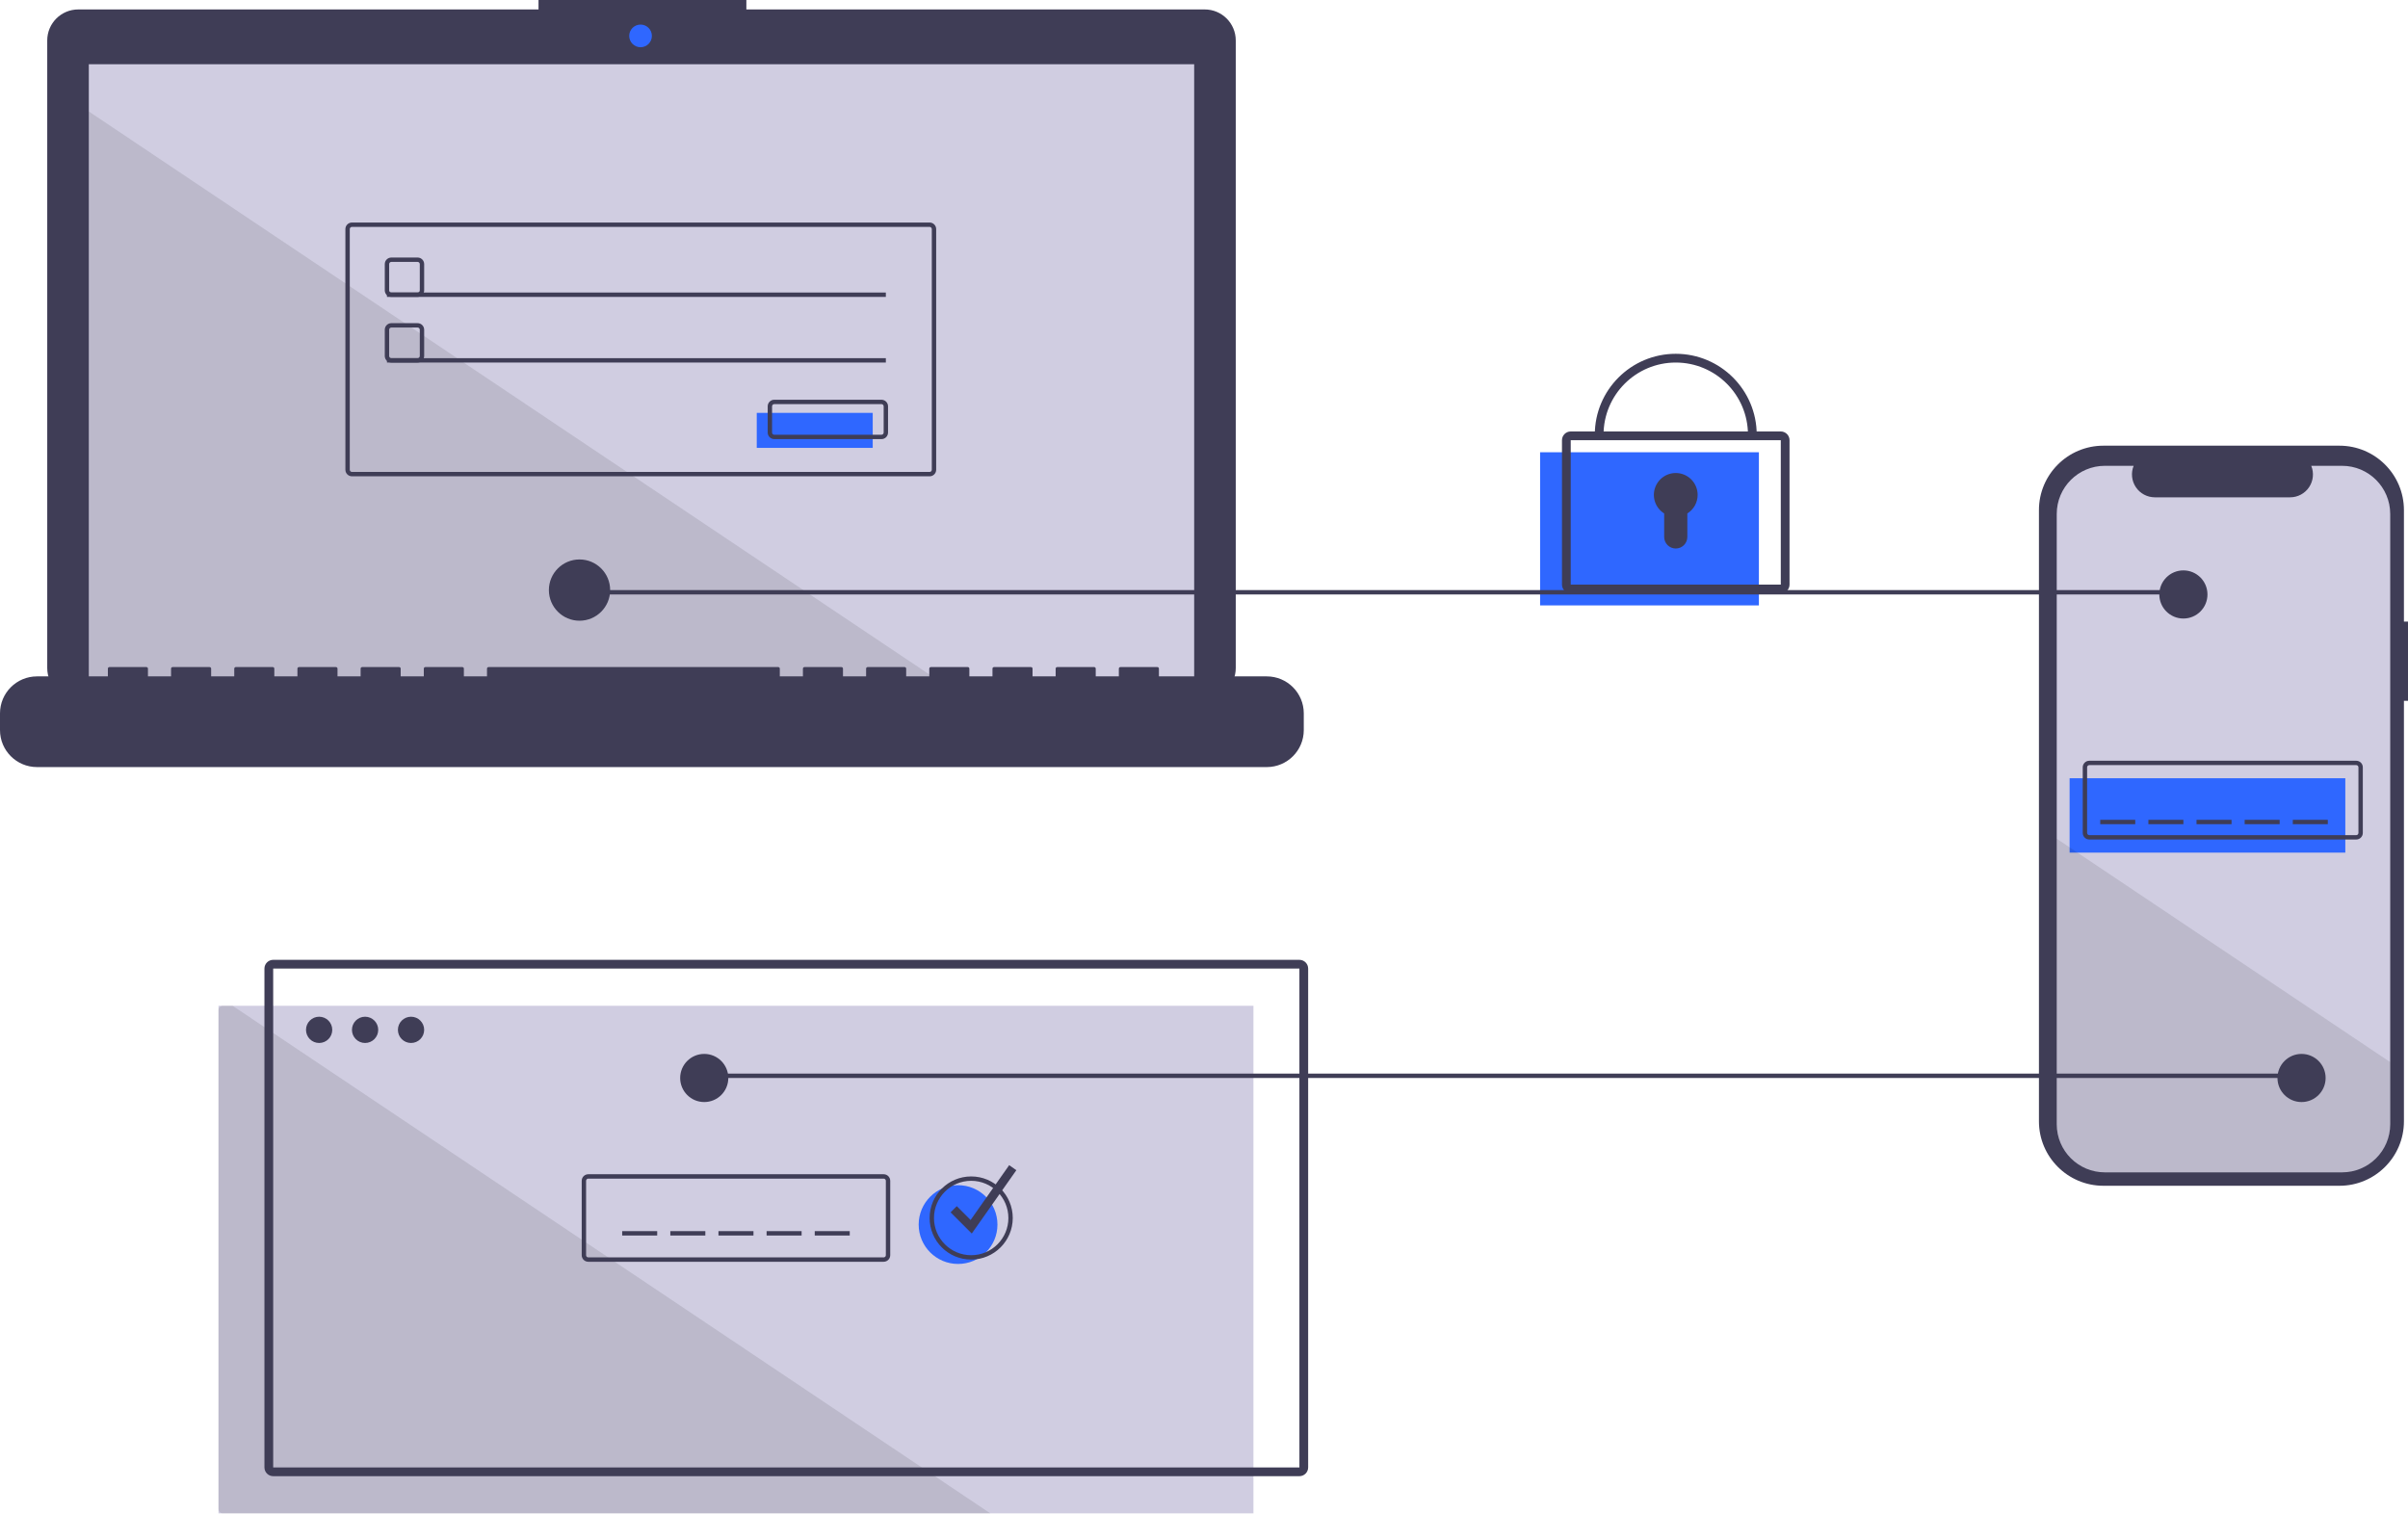
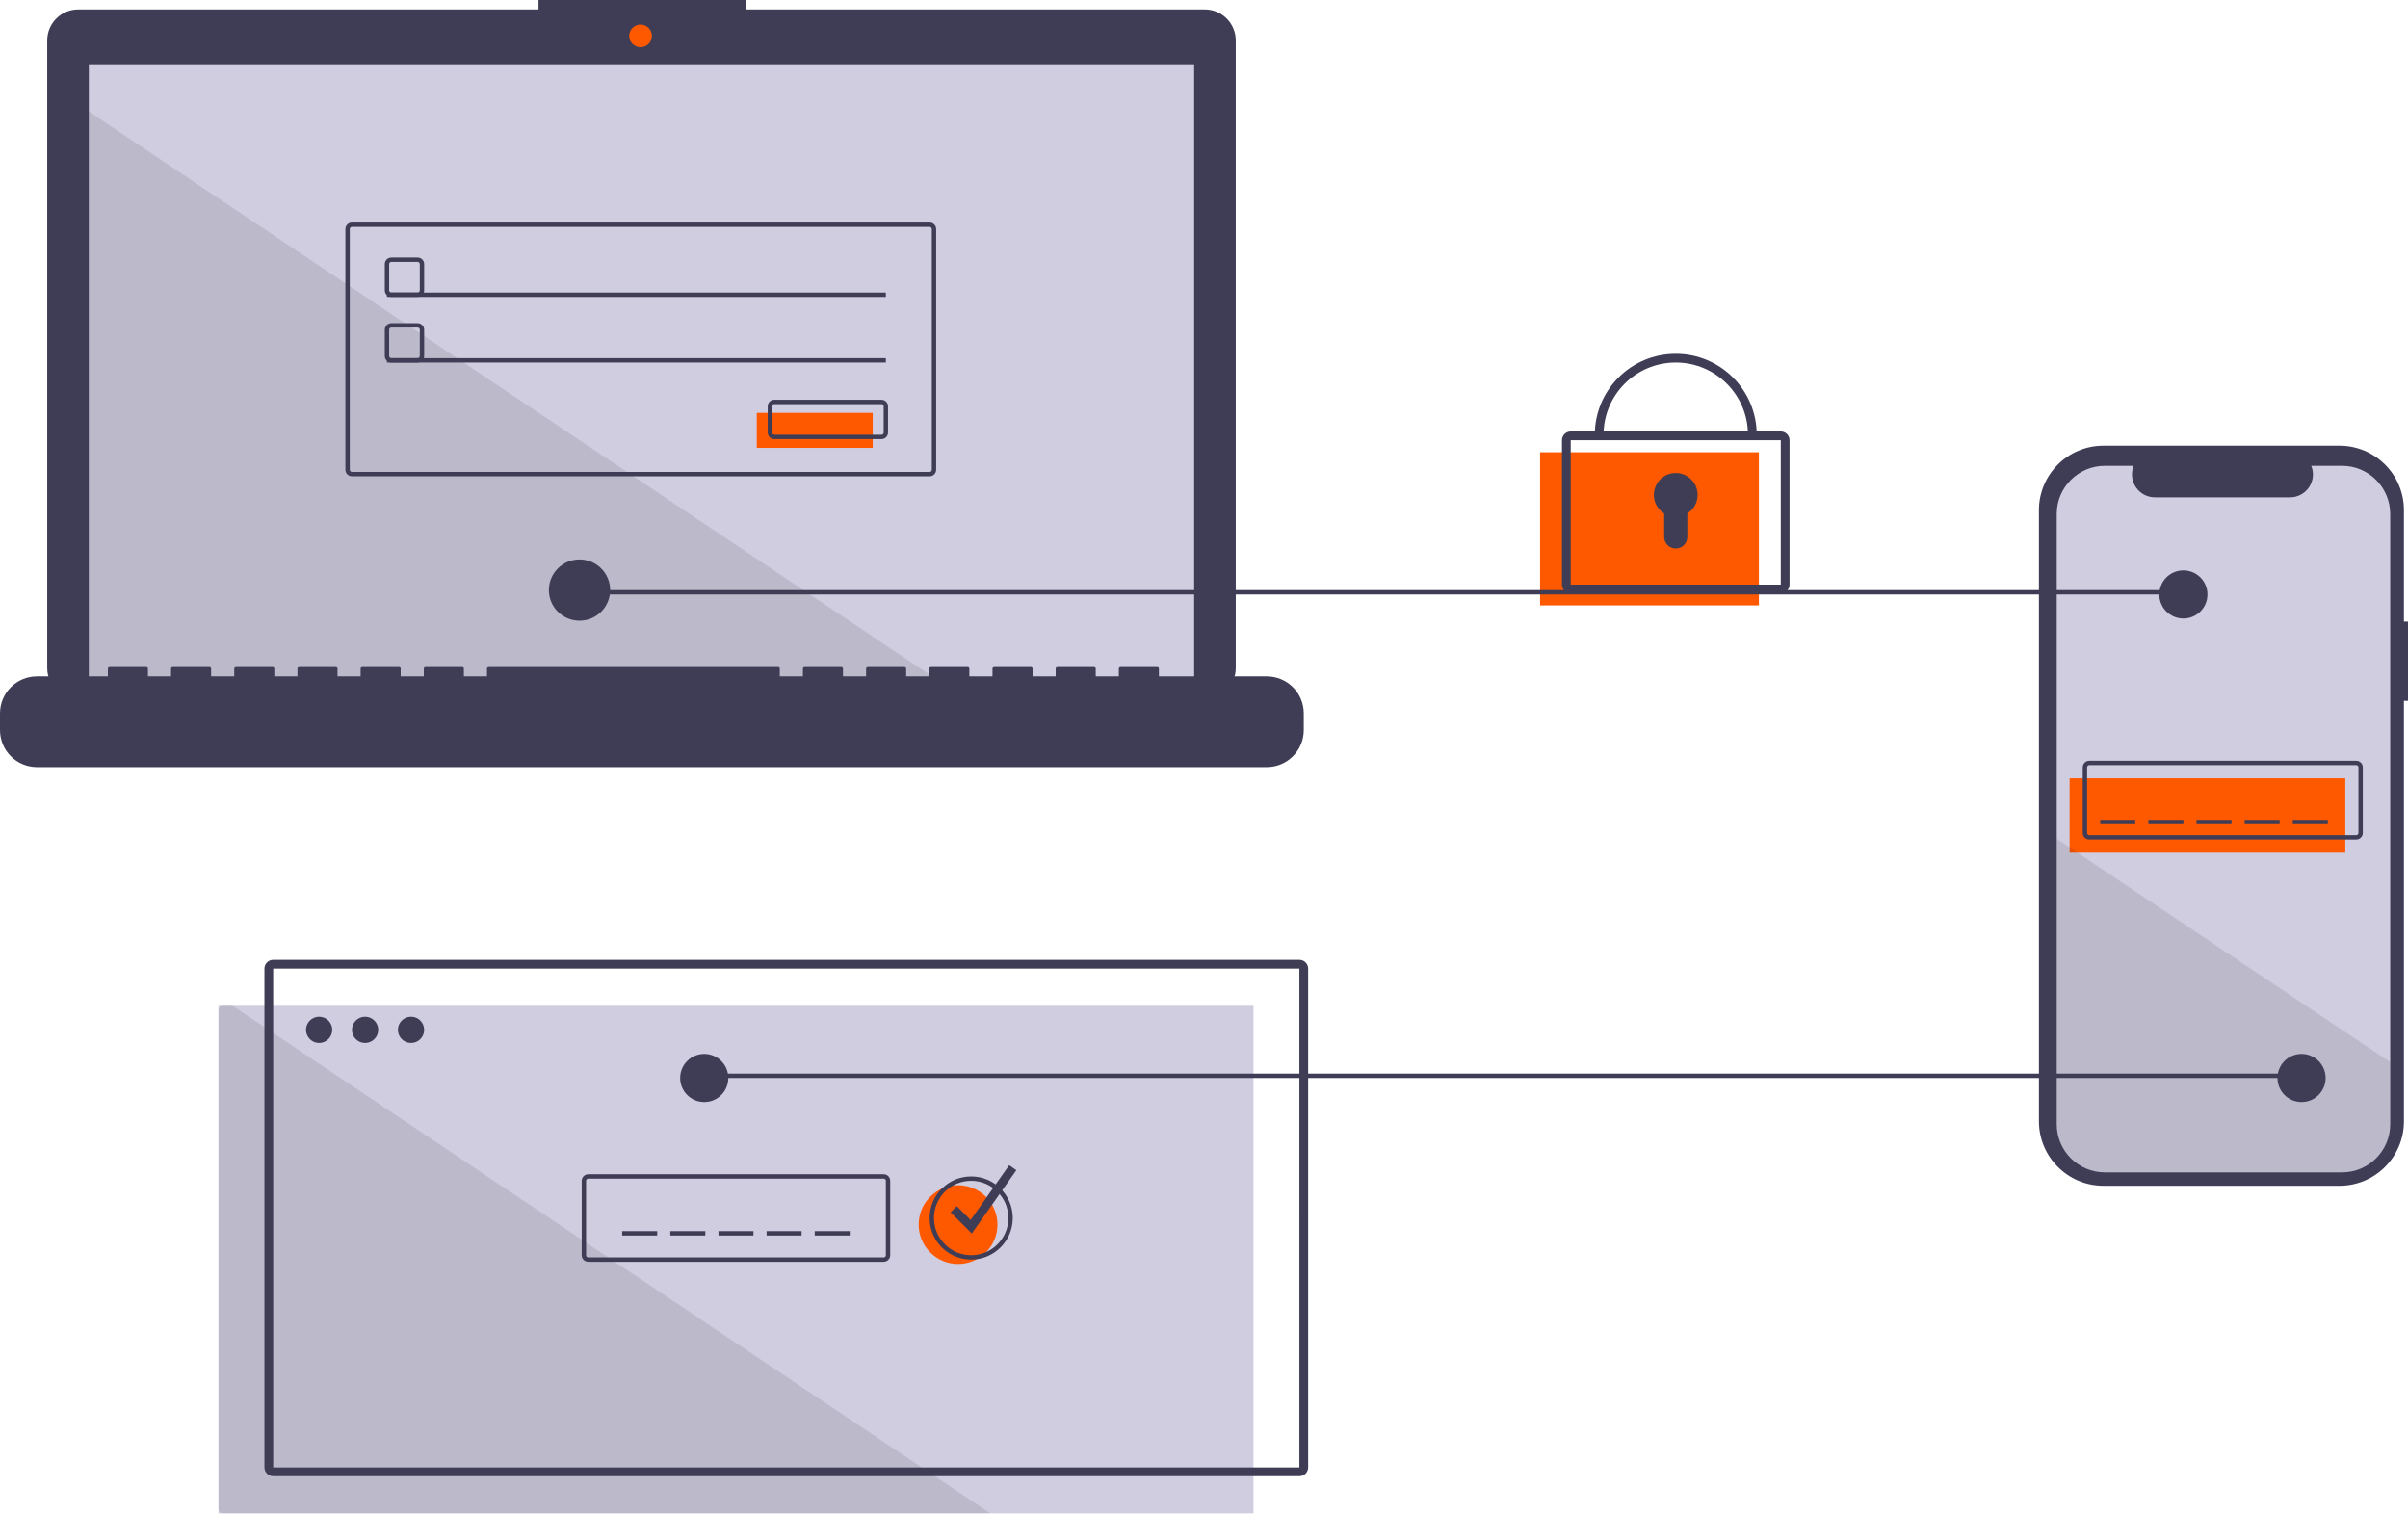
<svg xmlns="http://www.w3.org/2000/svg" width="1100.501" height="691.707" viewBox="0 0 1100.501 691.707" role="img" artist="Katerina Limpitsouni" source="https://undraw.co/">
  <path d="M1150.25,388.237h-1.859V337.322a29.468,29.468,0,0,0-29.469-29.469H1011.052a29.468,29.468,0,0,0-29.469,29.469V616.648a29.469,29.469,0,0,0,29.469,29.469h107.871a29.469,29.469,0,0,0,29.469-29.469V424.48h1.859Z" transform="translate(-49.74968 -104.1466)" fill="#3f3d56" />
  <path d="M1142.121,339.053v278.92a22.011,22.011,0,0,1-22.01,22.01h-108.39a22.002,22.002,0,0,1-22-22.01v-278.92a22,22,0,0,1,22-22h13.15a10.461,10.461,0,0,0,9.68,14.4h61.8a10.44,10.44,0,0,0,9.68-14.4H1120.111A22.009,22.009,0,0,1,1142.121,339.053Z" transform="translate(-49.74968 -104.1466)" fill="#d0cde1" />
-   <rect x="945.851" y="355.707" width="126" height="34" fill="#2f67ff" />
+   <rect x="945.851" y="355.707" width="126" height="34" fill="#ff5900" />
  <path d="M1126.601,487.853h-122a3.003,3.003,0,0,1-3-3v-30a3.003,3.003,0,0,1,3-3h122a3.003,3.003,0,0,1,3,3v30A3.003,3.003,0,0,1,1126.601,487.853Zm-122-34a1.001,1.001,0,0,0-1,1v30a1.001,1.001,0,0,0,1,1h122a1.001,1.001,0,0,0,1-1v-30a1.001,1.001,0,0,0-1-1Z" transform="translate(-49.74968 -104.1466)" fill="#3f3d56" />
  <rect x="959.851" y="374.707" width="16" height="2" fill="#3f3d56" />
  <rect x="981.851" y="374.707" width="16" height="2" fill="#3f3d56" />
  <rect x="1003.851" y="374.707" width="16" height="2" fill="#3f3d56" />
  <rect x="1025.851" y="374.707" width="16" height="2" fill="#3f3d56" />
  <rect x="1047.851" y="374.707" width="16" height="2" fill="#3f3d56" />
  <path d="M1142.121,589.613v28.36a22.011,22.011,0,0,1-22.01,22.01h-108.39a22.002,22.002,0,0,1-22-22.01v-130.46Z" transform="translate(-49.74968 -104.1466)" opacity="0.1" />
  <rect x="99.851" y="459.707" width="473" height="232" fill="#d0cde1" />
  <path d="M502.351,795.853H151.601a2.006,2.006,0,0,1-2-2v-228a2.006,2.006,0,0,1,2-2h4.44Z" transform="translate(-49.74968 -104.1466)" opacity="0.1" />
  <rect x="318.851" y="490.707" width="733" height="2" fill="#3f3d56" />
  <path d="M600.343,108.464H390.853v-4.318H295.862v4.318H85.509a14.17,14.17,0,0,0-14.17,14.17V409.491a14.17,14.17,0,0,0,14.17,14.17H600.343a14.17,14.17,0,0,0,14.17-14.17V122.635A14.17,14.17,0,0,0,600.343,108.464Z" transform="translate(-49.74968 -104.1466)" fill="#3f3d56" />
  <rect x="40.591" y="29.357" width="505.17" height="284.98" fill="#d0cde1" />
-   <circle cx="292.744" cy="16.407" r="5.181" fill="#2f67ff" />
+   <circle cx="292.744" cy="16.407" r="5.181" fill="#ff5900" />
  <path d="M240.601,239.853h-12a3.003,3.003,0,0,1-3-3v-12a3.003,3.003,0,0,1,3-3h12a3.003,3.003,0,0,1,3,3v12A3.003,3.003,0,0,1,240.601,239.853Zm-12-16a1.001,1.001,0,0,0-1,1v12a1.001,1.001,0,0,0,1,1h12a1.001,1.001,0,0,0,1-1v-12a1.001,1.001,0,0,0-1-1Z" transform="translate(-49.74968 -104.1466)" fill="#3f3d56" />
  <rect x="176.851" y="133.707" width="228" height="2" fill="#3f3d56" />
-   <rect x="345.851" y="188.707" width="53" height="16" fill="#2f67ff" />
+   <rect x="345.851" y="188.707" width="53" height="16" fill="#ff5900" />
  <path d="M452.601,304.853h-49a3.003,3.003,0,0,1-3-3v-12a3.003,3.003,0,0,1,3-3h49a3.003,3.003,0,0,1,3,3v12A3.003,3.003,0,0,1,452.601,304.853Zm-49-16a1.001,1.001,0,0,0-1,1v12a1.001,1.001,0,0,0,1,1h49a1.001,1.001,0,0,0,1-1v-12a1.001,1.001,0,0,0-1-1Z" transform="translate(-49.74968 -104.1466)" fill="#3f3d56" />
-   <rect x="703.851" y="206.707" width="100" height="70" fill="#2f67ff" />
+   <rect x="703.851" y="206.707" width="100" height="70" fill="#ff5900" />
  <path d="M863.601,375.353h-96a4.004,4.004,0,0,1-4-4v-66a4.004,4.004,0,0,1,4-4h96a4.004,4.004,0,0,1,4,4v66A4.004,4.004,0,0,1,863.601,375.353Zm-96-70v66H863.604l-.003-66Z" transform="translate(-49.74968 -104.1466)" fill="#3f3d56" />
  <path d="M852.601,302.853h-4a33,33,0,1,0-66,0h-4a37,37,0,1,1,74,0Z" transform="translate(-49.74968 -104.1466)" fill="#3f3d56" />
  <path d="M825.601,330.353a10,10,0,1,0-15.294,8.473V349.559a5.294,5.294,0,0,0,5.294,5.294h0a5.294,5.294,0,0,0,5.294-5.294V338.826A9.983,9.983,0,0,0,825.601,330.353Z" transform="translate(-49.74968 -104.1466)" fill="#3f3d56" />
  <rect x="284.351" y="562.707" width="16" height="2" fill="#3f3d56" />
  <rect x="306.351" y="562.707" width="16" height="2" fill="#3f3d56" />
  <rect x="328.351" y="562.707" width="16" height="2" fill="#3f3d56" />
  <rect x="350.351" y="562.707" width="16" height="2" fill="#3f3d56" />
  <rect x="372.351" y="562.707" width="16" height="2" fill="#3f3d56" />
  <path d="M643.601,778.854H174.601a4.004,4.004,0,0,1-4-4v-228a4.004,4.004,0,0,1,4-4H643.601a4.004,4.004,0,0,1,4,4v228A4.004,4.004,0,0,1,643.601,778.854Zm-469-232v228H643.604l-.003-228Z" transform="translate(-49.74968 -104.1466)" fill="#3f3d56" />
  <circle cx="145.851" cy="470.707" r="6" fill="#3f3d56" />
  <circle cx="166.851" cy="470.707" r="6" fill="#3f3d56" />
  <circle cx="187.851" cy="470.707" r="6" fill="#3f3d56" />
  <path d="M453.601,680.853h-135a3.003,3.003,0,0,1-3-3v-34a3.003,3.003,0,0,1,3-3h135a3.003,3.003,0,0,1,3,3v34A3.003,3.003,0,0,1,453.601,680.853Zm-135-38a1.001,1.001,0,0,0-1,1v34a1.001,1.001,0,0,0,1,1h135a1.001,1.001,0,0,0,1-1v-34a1.001,1.001,0,0,0-1-1Z" transform="translate(-49.74968 -104.1466)" fill="#3f3d56" />
-   <circle cx="437.851" cy="559.707" r="18" fill="#2f67ff" />
+   <circle cx="437.851" cy="559.707" r="18" fill="#ff5900" />
  <path d="M493.601,679.853a19,19,0,1,1,19-19A19.022,19.022,0,0,1,493.601,679.853Zm0-36a17,17,0,1,0,17,17A17.019,17.019,0,0,0,493.601,643.853Z" transform="translate(-49.74968 -104.1466)" fill="#3f3d56" />
  <polygon points="444.118 563.803 434.437 554.121 437.265 551.293 443.584 557.611 461.216 532.555 464.487 534.858 444.118 563.803" fill="#3f3d56" />
  <polygon points="433.761 314.337 40.591 314.337 40.591 50.947 433.761 314.337" opacity="0.1" />
  <path d="M628.697,413.298H579.395v-3.552a.704.704,0,0,0-.704-.704H561.787a.704.704,0,0,0-.704.704v3.552H550.518v-3.552a.704.704,0,0,0-.704-.704H532.91a.704.704,0,0,0-.704.704v3.552H521.641v-3.552a.704.704,0,0,0-.704-.704H504.033a.704.704,0,0,0-.704.704v3.552H492.764v-3.552a.704.704,0,0,0-.704-.704H475.157a.704.704,0,0,0-.704.704v3.552H463.887v-3.552a.704.704,0,0,0-.704-.704H446.28a.704.704,0,0,0-.704.704v3.552H435.01v-3.552a.704.704,0,0,0-.704-.704H417.403a.704.704,0,0,0-.704.704v3.552H406.134v-3.552a.704.704,0,0,0-.704-.704H273.018a.704.704,0,0,0-.704.704v3.552H261.749v-3.552a.704.704,0,0,0-.704-.704H244.141a.704.704,0,0,0-.704.704v3.552H232.872v-3.552a.704.704,0,0,0-.704-.704H215.264a.704.704,0,0,0-.704.704v3.552H203.995v-3.552a.704.704,0,0,0-.704-.704H186.387a.704.704,0,0,0-.704.704v3.552H175.118v-3.552a.704.704,0,0,0-.704-.704H157.51a.704.704,0,0,0-.704.704v3.552H146.241v-3.552a.704.704,0,0,0-.704-.704H128.633a.704.704,0,0,0-.704.704v3.552H117.364v-3.552a.704.704,0,0,0-.704-.704H99.756a.704.704,0,0,0-.704.704v3.552H66.653A16.904,16.904,0,0,0,49.75,430.202v7.643a16.904,16.904,0,0,0,16.904,16.904H628.697A16.904,16.904,0,0,0,645.601,437.845V430.202A16.904,16.904,0,0,0,628.697,413.298Z" transform="translate(-49.74968 -104.1466)" fill="#3f3d56" />
  <path d="M474.601,321.853h-264a3.003,3.003,0,0,1-3-3v-110a3.003,3.003,0,0,1,3-3h264a3.003,3.003,0,0,1,3,3v110A3.003,3.003,0,0,1,474.601,321.853Zm-264-114a1.001,1.001,0,0,0-1,1v110a1.001,1.001,0,0,0,1,1h264a1.001,1.001,0,0,0,1-1v-110a1.001,1.001,0,0,0-1-1Z" transform="translate(-49.74968 -104.1466)" fill="#3f3d56" />
  <path d="M240.601,269.853h-12a3.003,3.003,0,0,1-3-3v-12a3.003,3.003,0,0,1,3-3h12a3.003,3.003,0,0,1,3,3v12A3.003,3.003,0,0,1,240.601,269.853Zm-12-16a1.001,1.001,0,0,0-1,1v12a1.001,1.001,0,0,0,1,1h12a1.001,1.001,0,0,0,1-1v-12a1.001,1.001,0,0,0-1-1Z" transform="translate(-49.74968 -104.1466)" fill="#3f3d56" />
  <rect x="176.851" y="163.707" width="228" height="2" fill="#3f3d56" />
  <rect x="264.851" y="269.707" width="733" height="2" fill="#3f3d56" />
  <circle cx="264.851" cy="269.707" r="14" fill="#3f3d56" />
  <circle cx="997.851" cy="271.707" r="11" fill="#3f3d56" />
  <circle cx="1051.851" cy="492.707" r="11" fill="#3f3d56" />
  <circle cx="321.851" cy="492.707" r="11" fill="#3f3d56" />
</svg>
